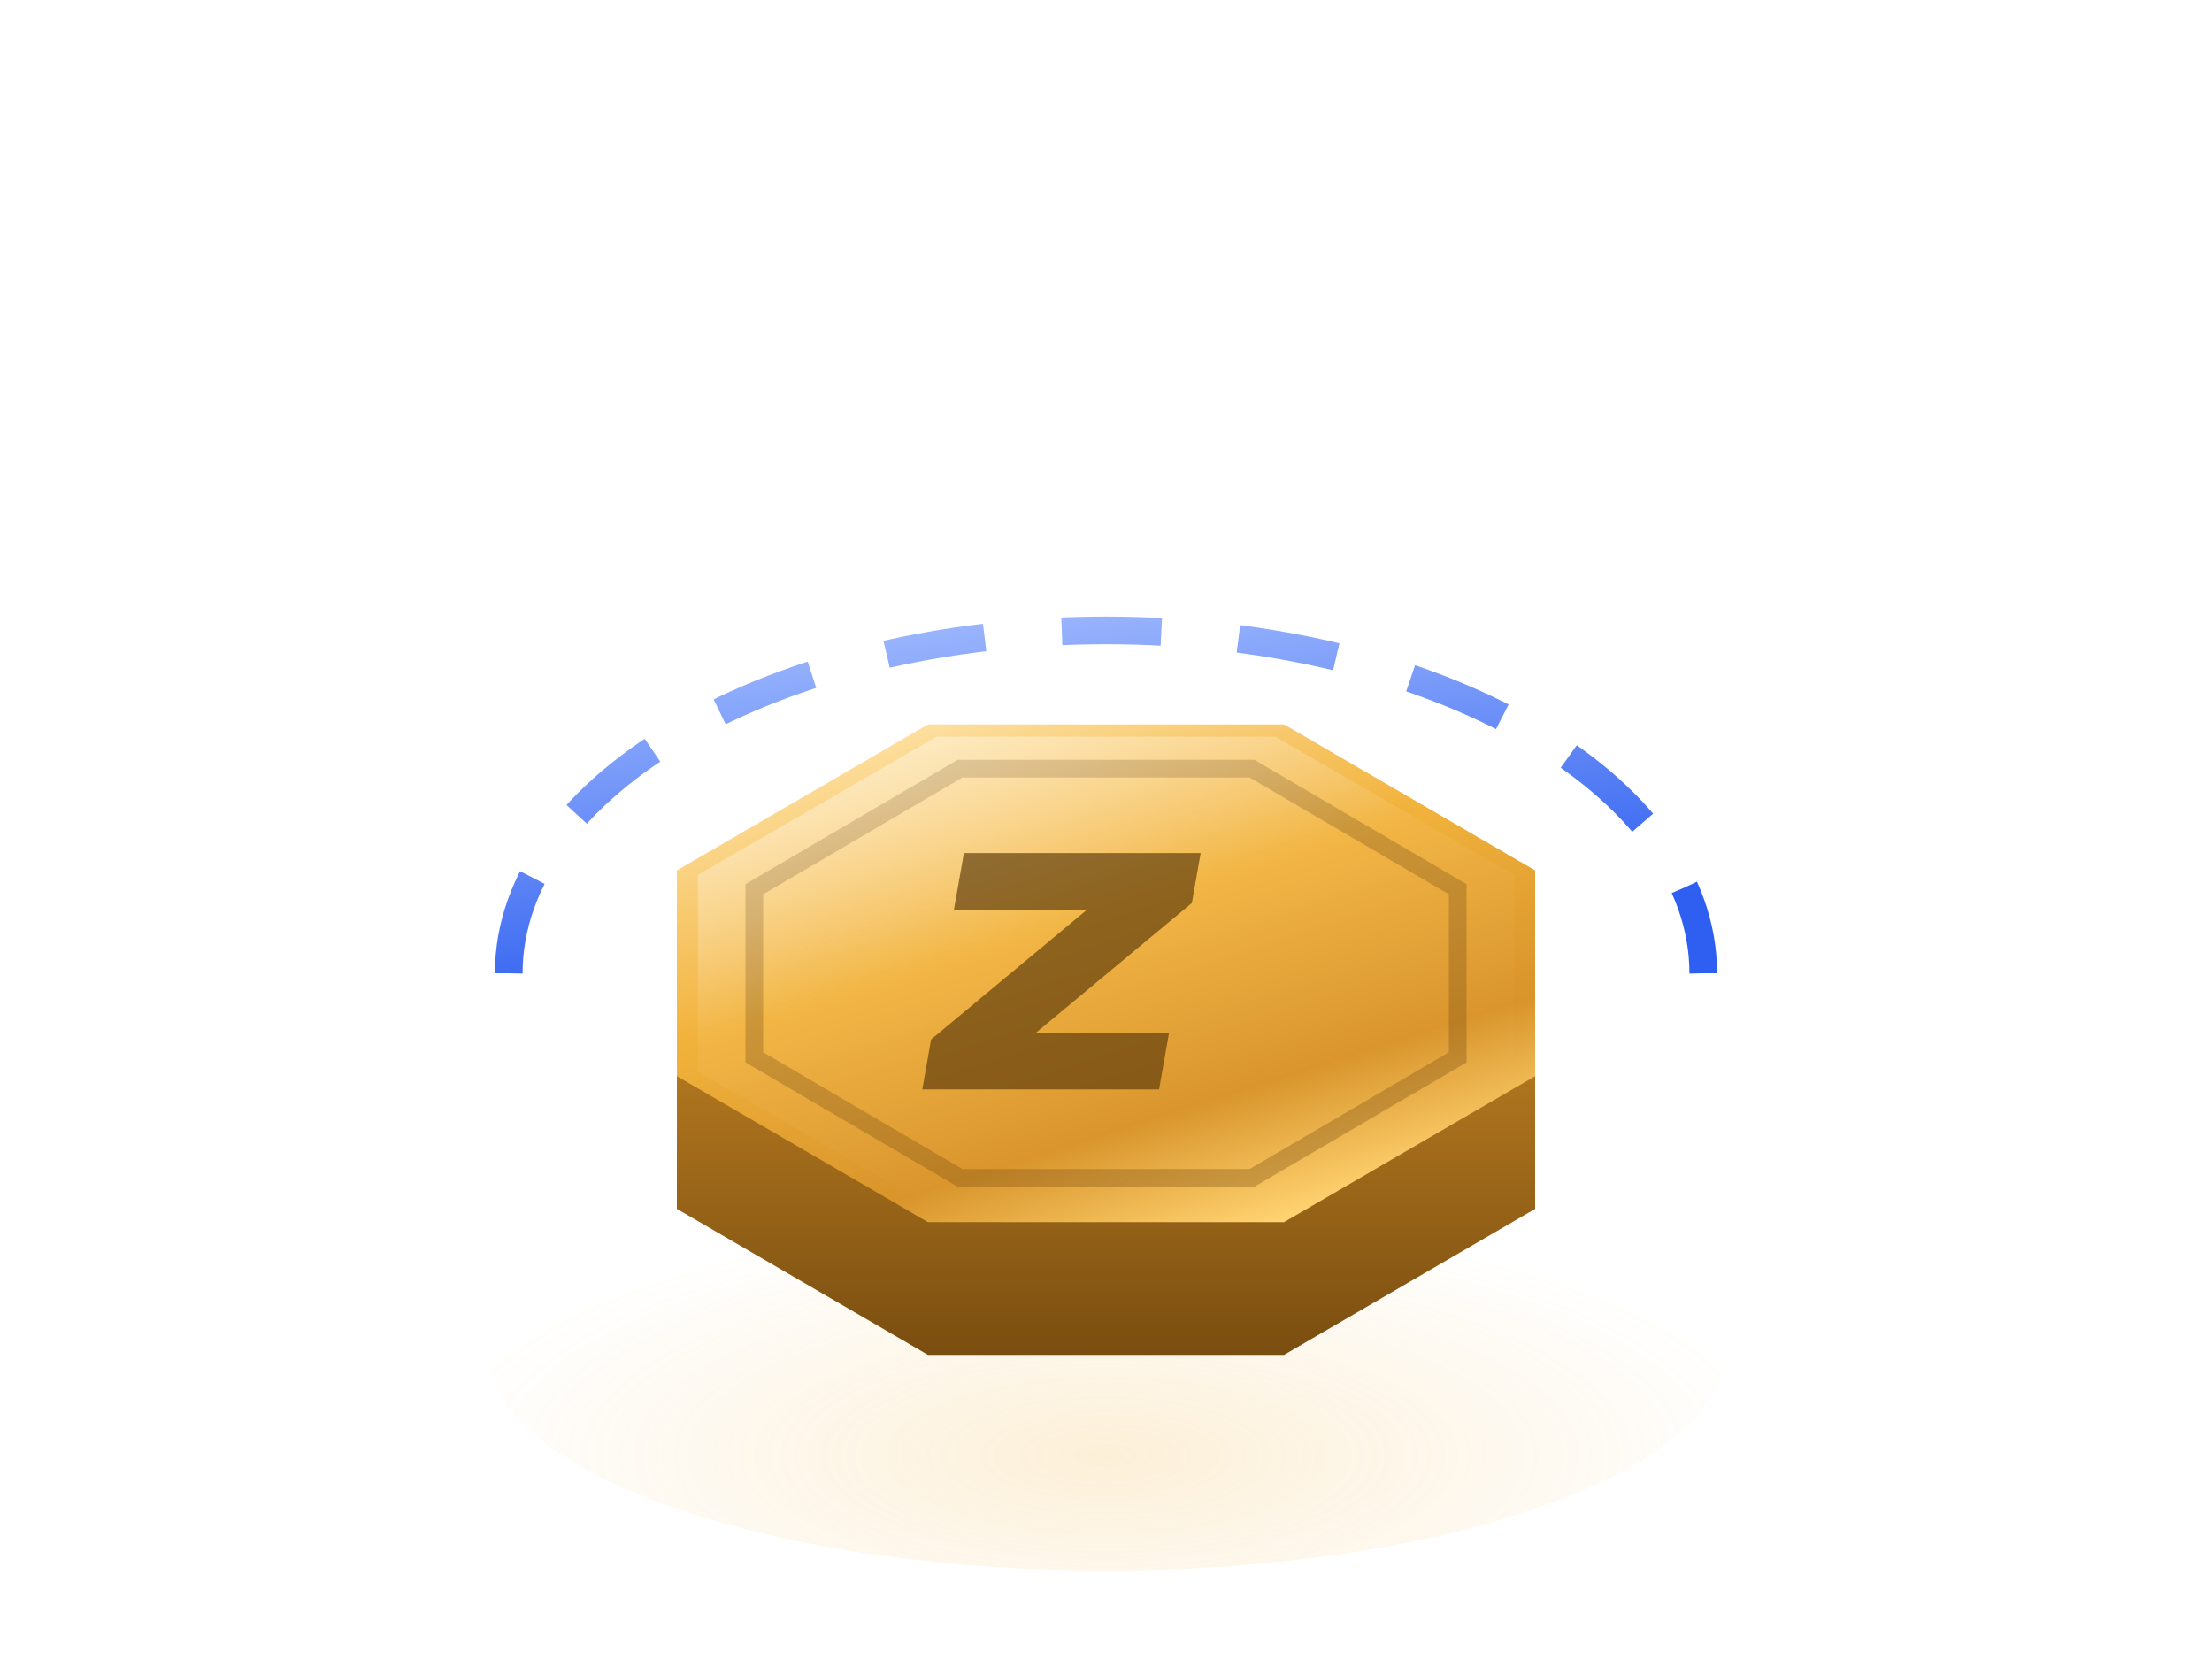
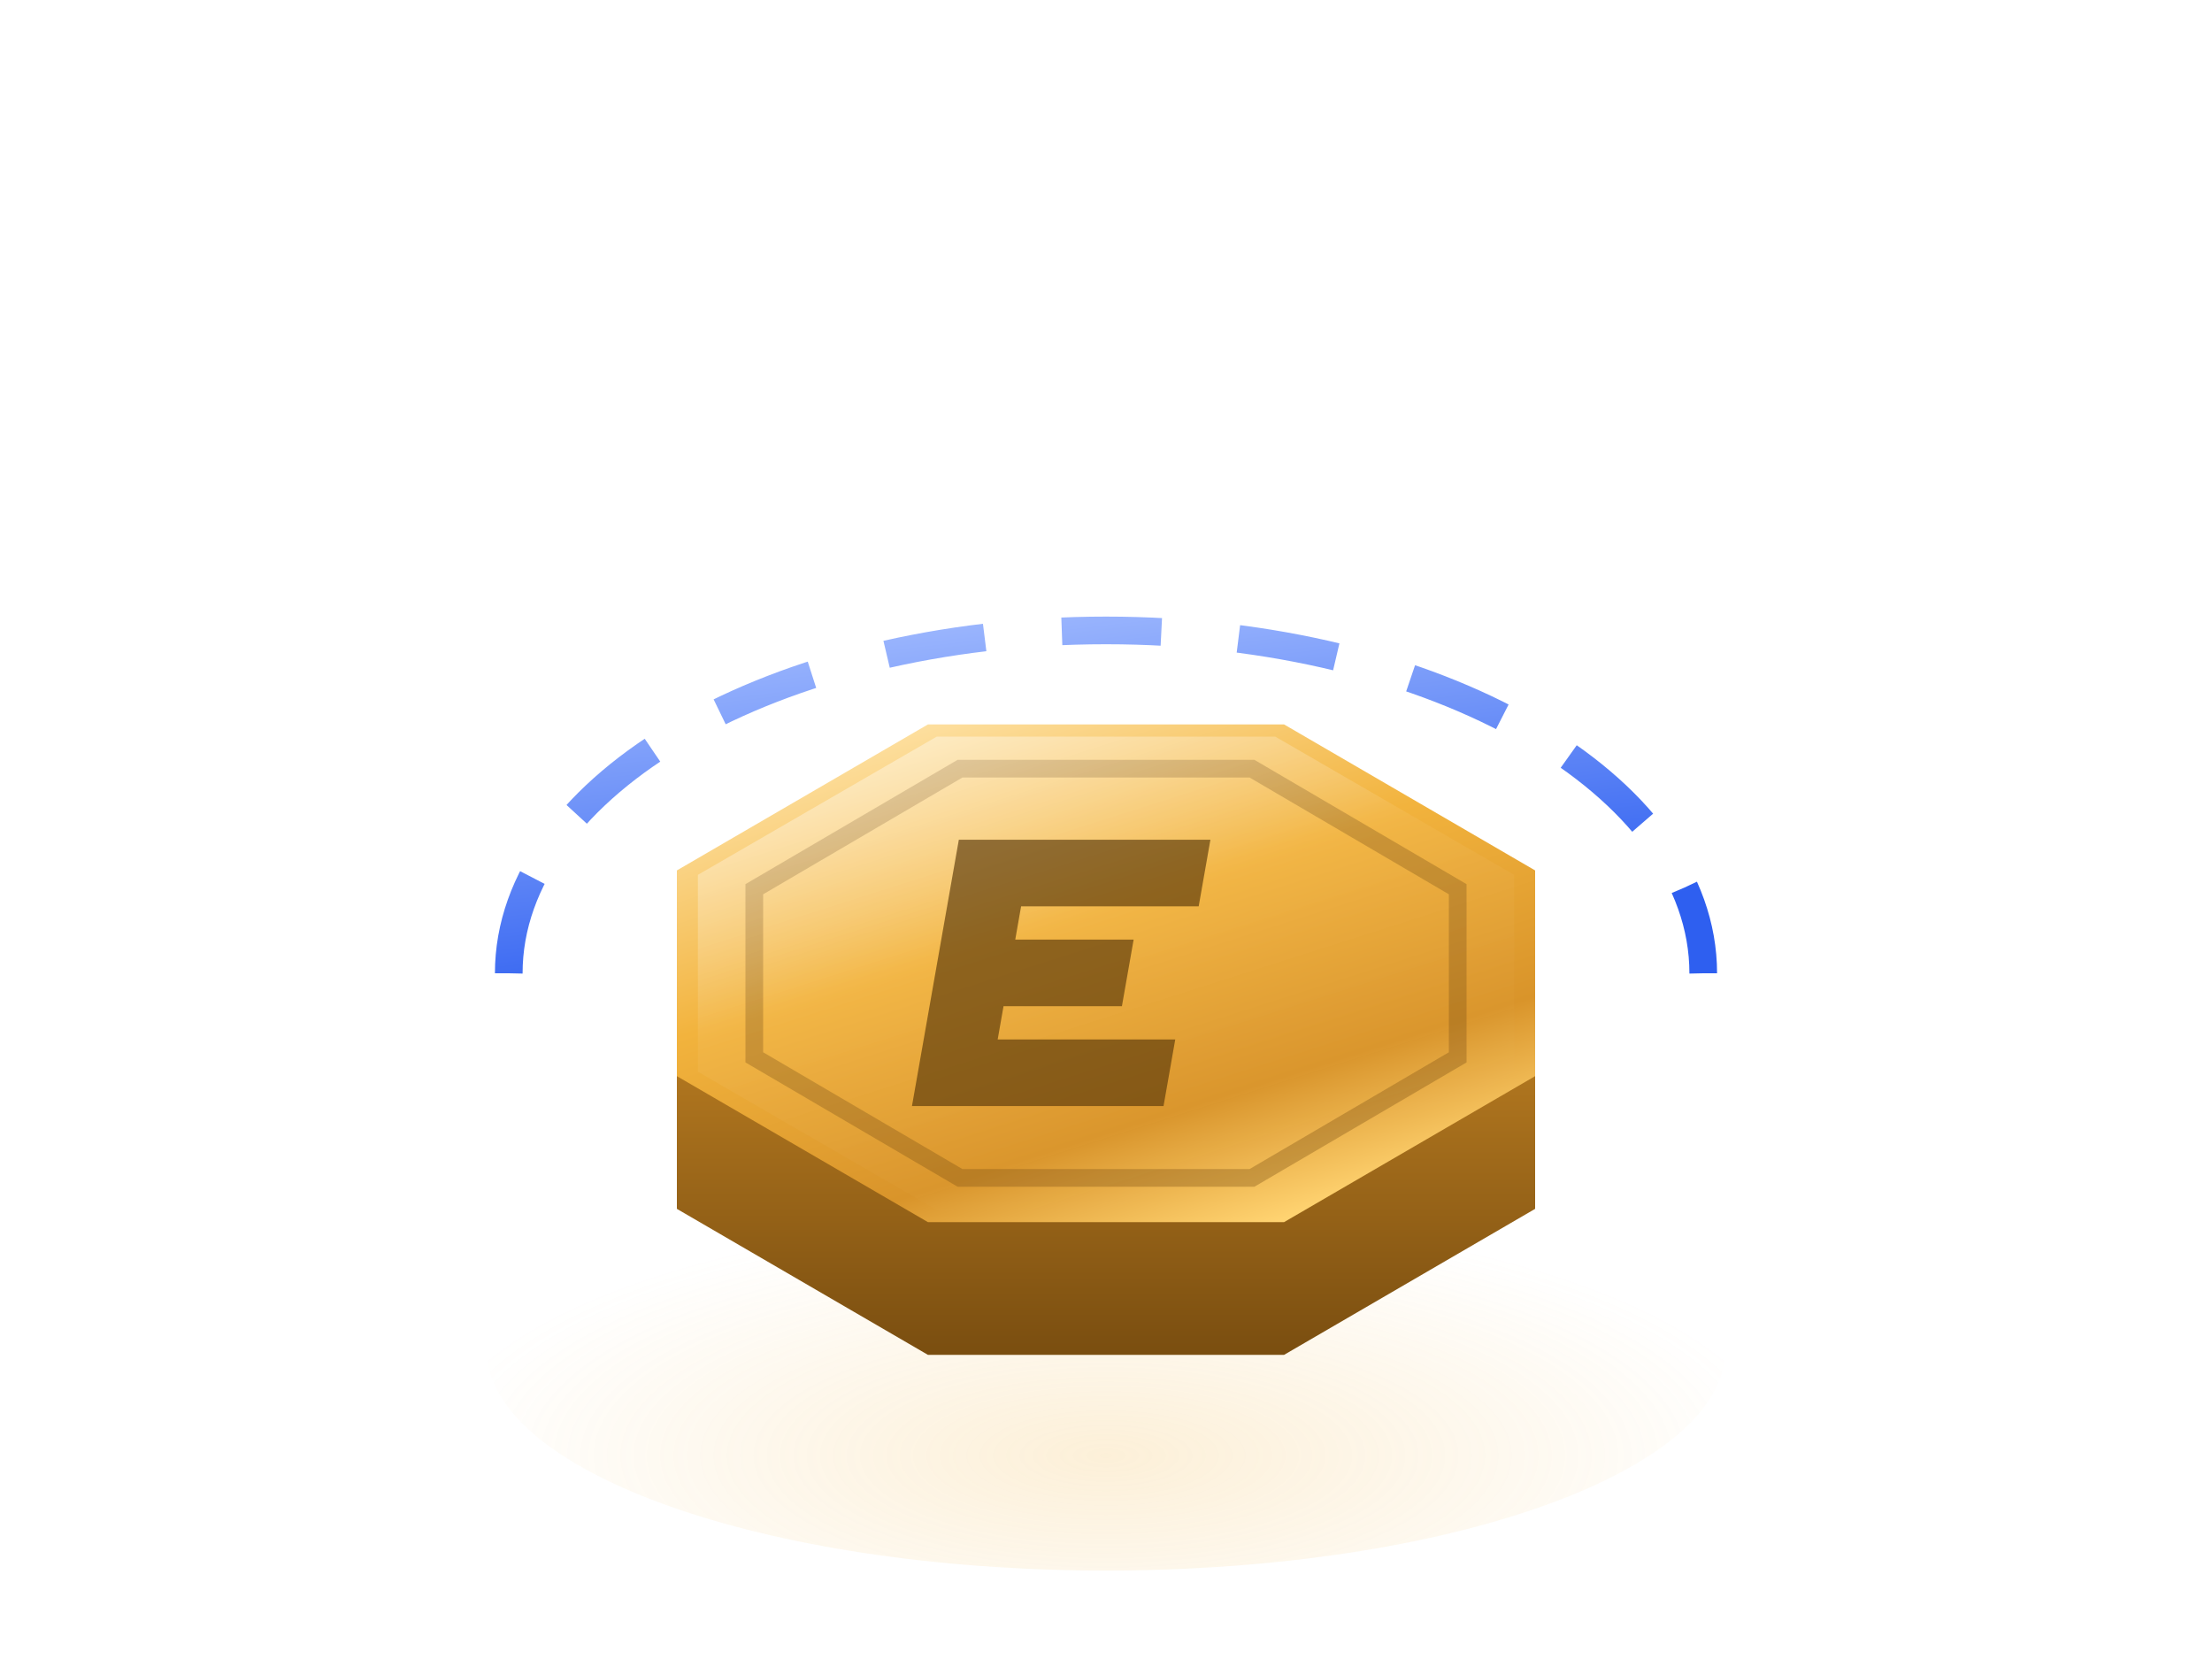
<svg xmlns="http://www.w3.org/2000/svg" viewBox="0 0 200 150" role="img" aria-label="מנוי">
  <defs>
    <linearGradient id="g" x1="0.15" y1="0" x2="0.7" y2="1">
      <stop offset="0" stop-color="#FFE6AE" />
      <stop offset="0.42" stop-color="#F2B33D" />
      <stop offset="0.78" stop-color="#D9942A" />
      <stop offset="1" stop-color="#FFD371" />
    </linearGradient>
    <linearGradient id="e" x1="0" y1="0" x2="0" y2="1">
      <stop offset="0" stop-color="#D9942A" />
      <stop offset="1" stop-color="#7A4E10" />
    </linearGradient>
    <linearGradient id="s" x1="0" y1="0" x2="0.55" y2="1">
      <stop offset="0" stop-color="#FFFFFF" stop-opacity="0.5" />
      <stop offset="0.5" stop-color="#FFFFFF" stop-opacity="0.05" />
      <stop offset="1" stop-color="#FFFFFF" stop-opacity="0" />
    </linearGradient>
    <linearGradient id="b" x1="0" y1="0" x2="0.4" y2="1">
      <stop offset="0" stop-color="#A8C0FF" />
      <stop offset="1" stop-color="#2E5FF0" />
    </linearGradient>
    <radialGradient id="p" cx="50%" cy="74%" r="55%">
      <stop offset="0" stop-color="#F2B33D" stop-opacity="0.20" />
      <stop offset="1" stop-color="#F2B33D" stop-opacity="0" />
    </radialGradient>
  </defs>
  <ellipse cx="100" cy="122" rx="56" ry="20" fill="url(#p)" />
  <g opacity="1">
    <polygon points="138.8,109.3 116.1,122.5 83.9,122.5 61.2,109.3 61.2,90.7 83.9,77.5 116.1,77.5 138.8,90.7" fill="url(#e)" />
    <polygon points="138.8,97.3 116.1,110.5 83.9,110.5 61.2,97.3 61.2,78.7 83.9,65.5 116.1,65.5 138.8,78.7" fill="url(#g)" />
    <polygon points="131.8,95.6 113.2,106.5 86.8,106.5 68.2,95.6 68.2,80.4 86.8,69.5 113.2,69.5 131.8,80.4" fill="none" stroke="#7A4E10" stroke-opacity="0.34" stroke-width="1.6" />
    <polygon points="136.9,96.9 115.3,109.4 84.7,109.4 63.1,96.9 63.1,79.1 84.7,66.6 115.3,66.6 136.9,79.1" fill="url(#s)" />
    <g transform="translate(78.6,68.7) scale(0.669,0.602) skewX(-9)" fill="#5A390A" fill-opacity="0.66">
-       <path d="M15 14 H47 V21.5 L29 41 H47 V49.5 H15 V42 L33 22.5 H15 Z" />
+       <path d="M14 12h10v40H14ZM14 12h34v10H14ZM14 27h26v10H14ZM14 42h34v10H14Z" />
    </g>
  </g>
  <path d="M46 88 A54 31 0 0 1 154 88" fill="none" stroke="url(#b)" stroke-width="2.5" stroke-dasharray="9 7" />
</svg>
